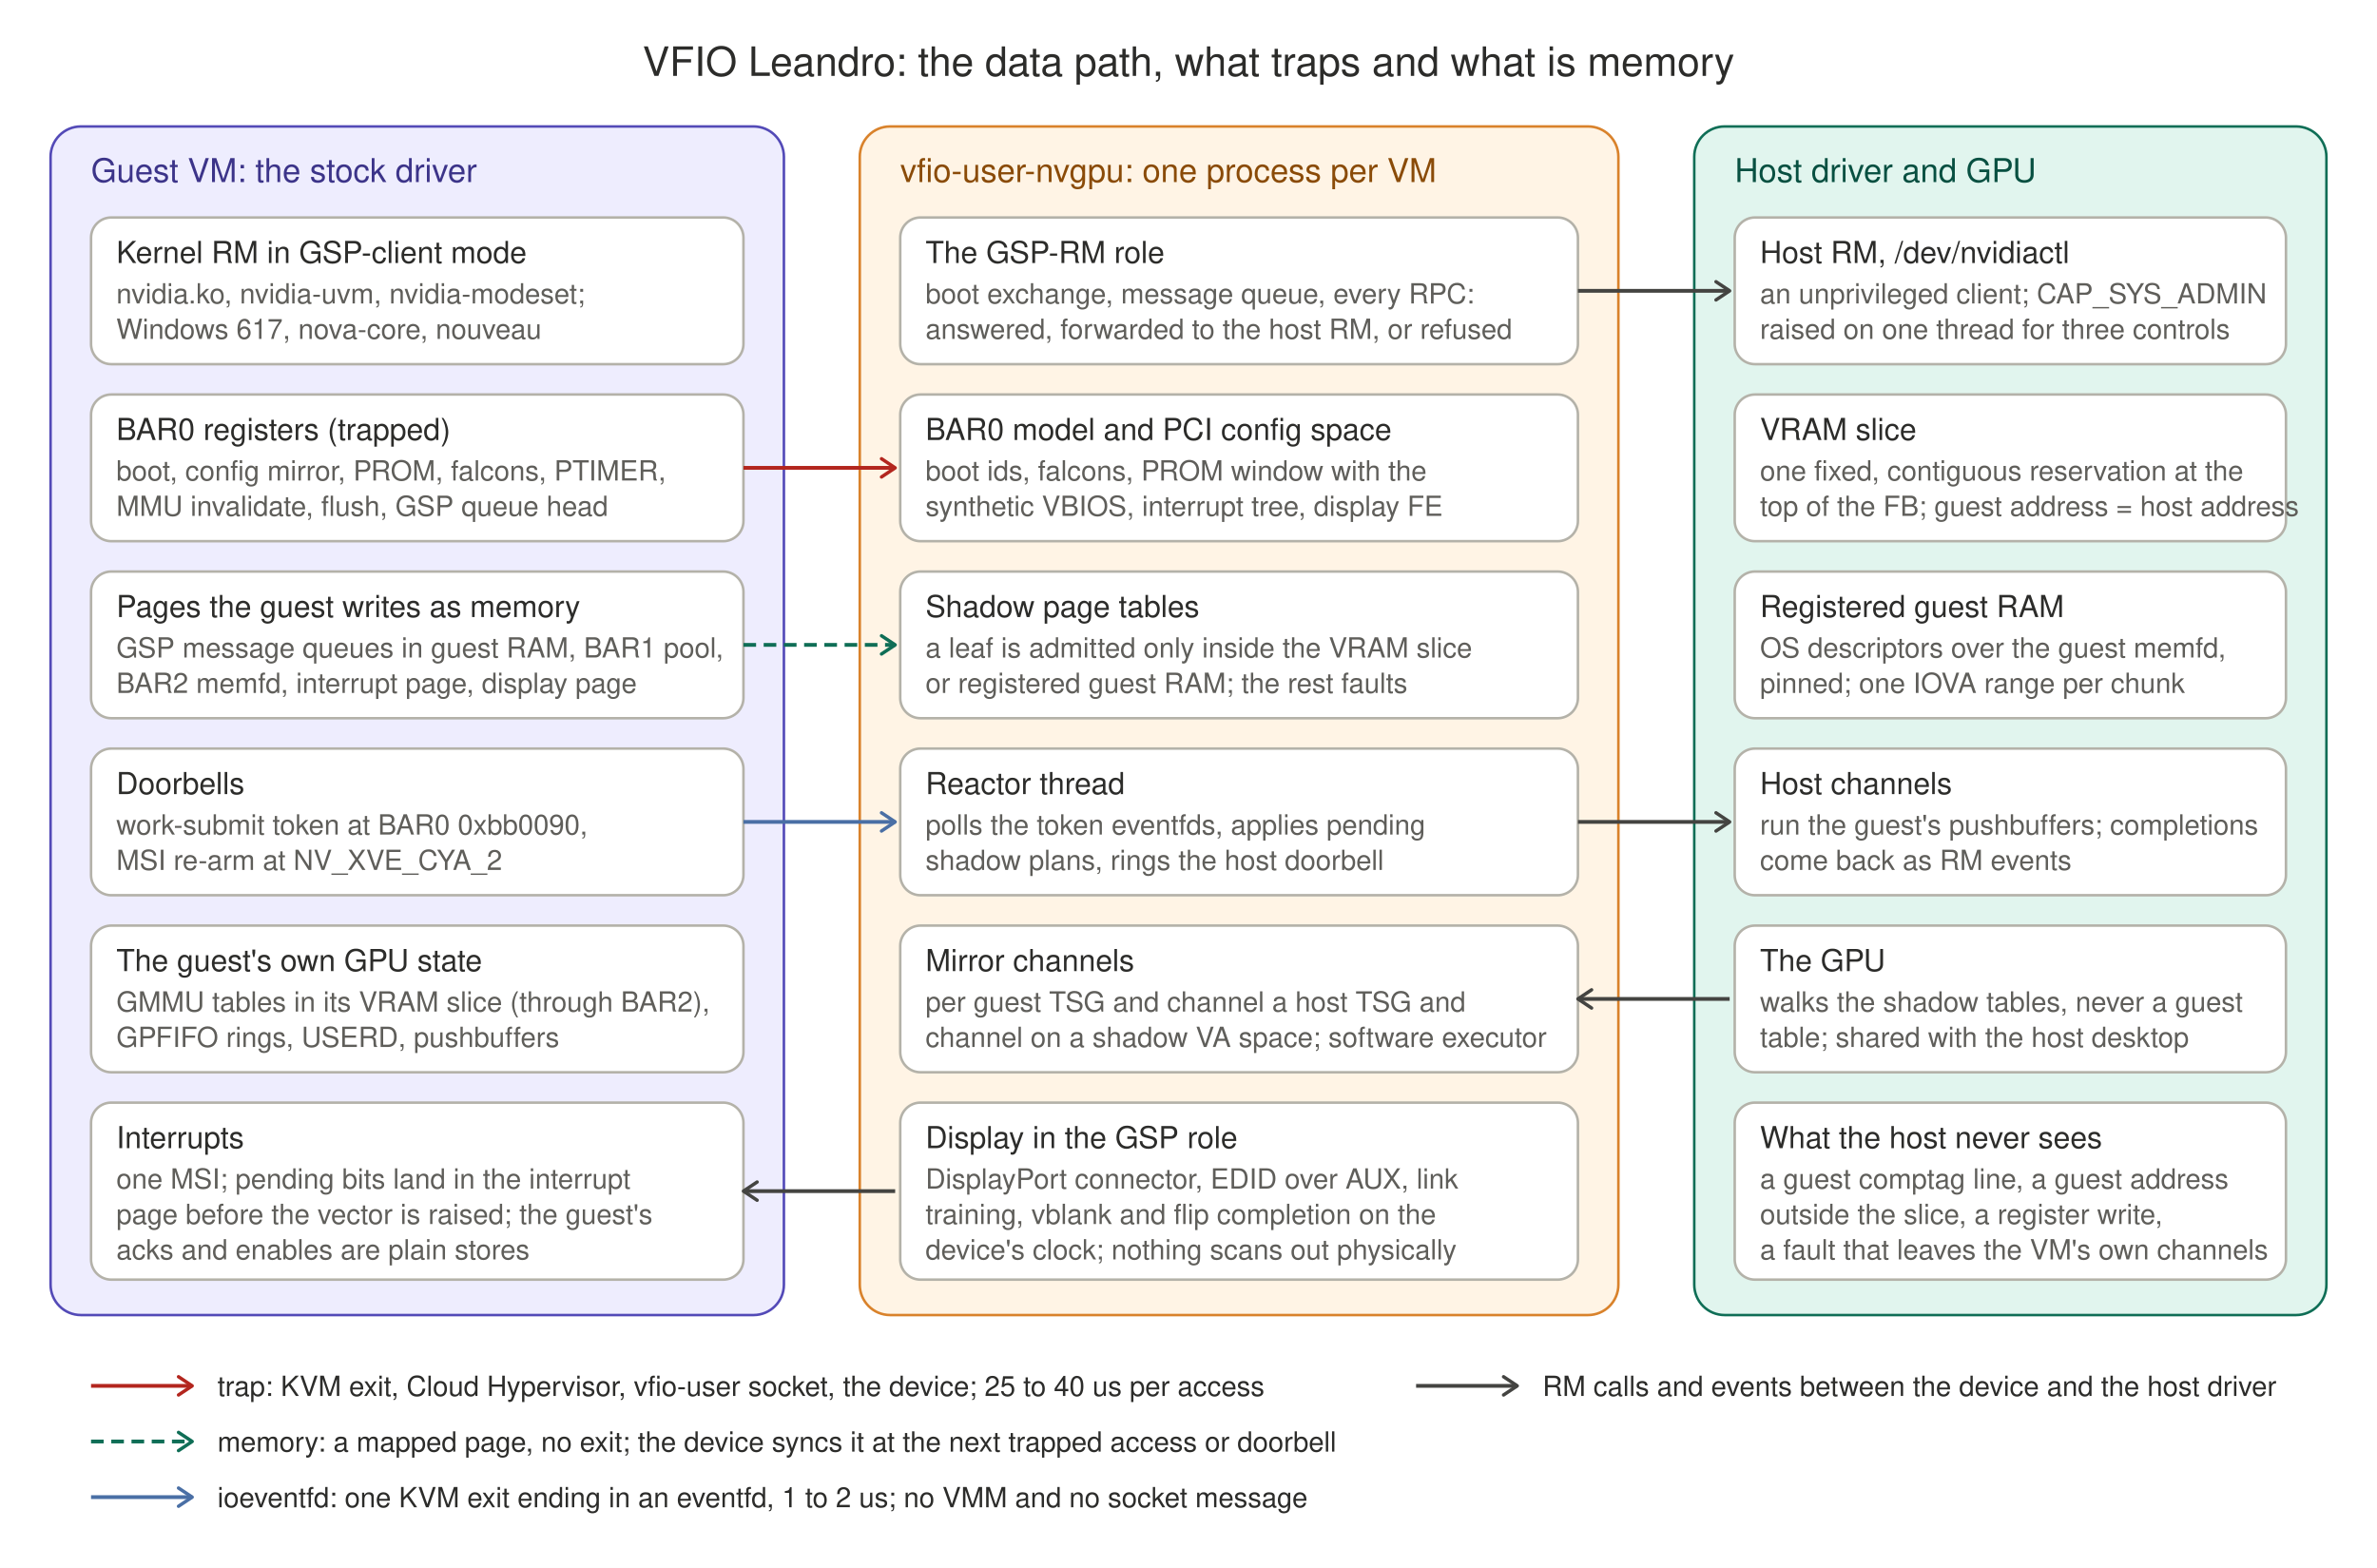
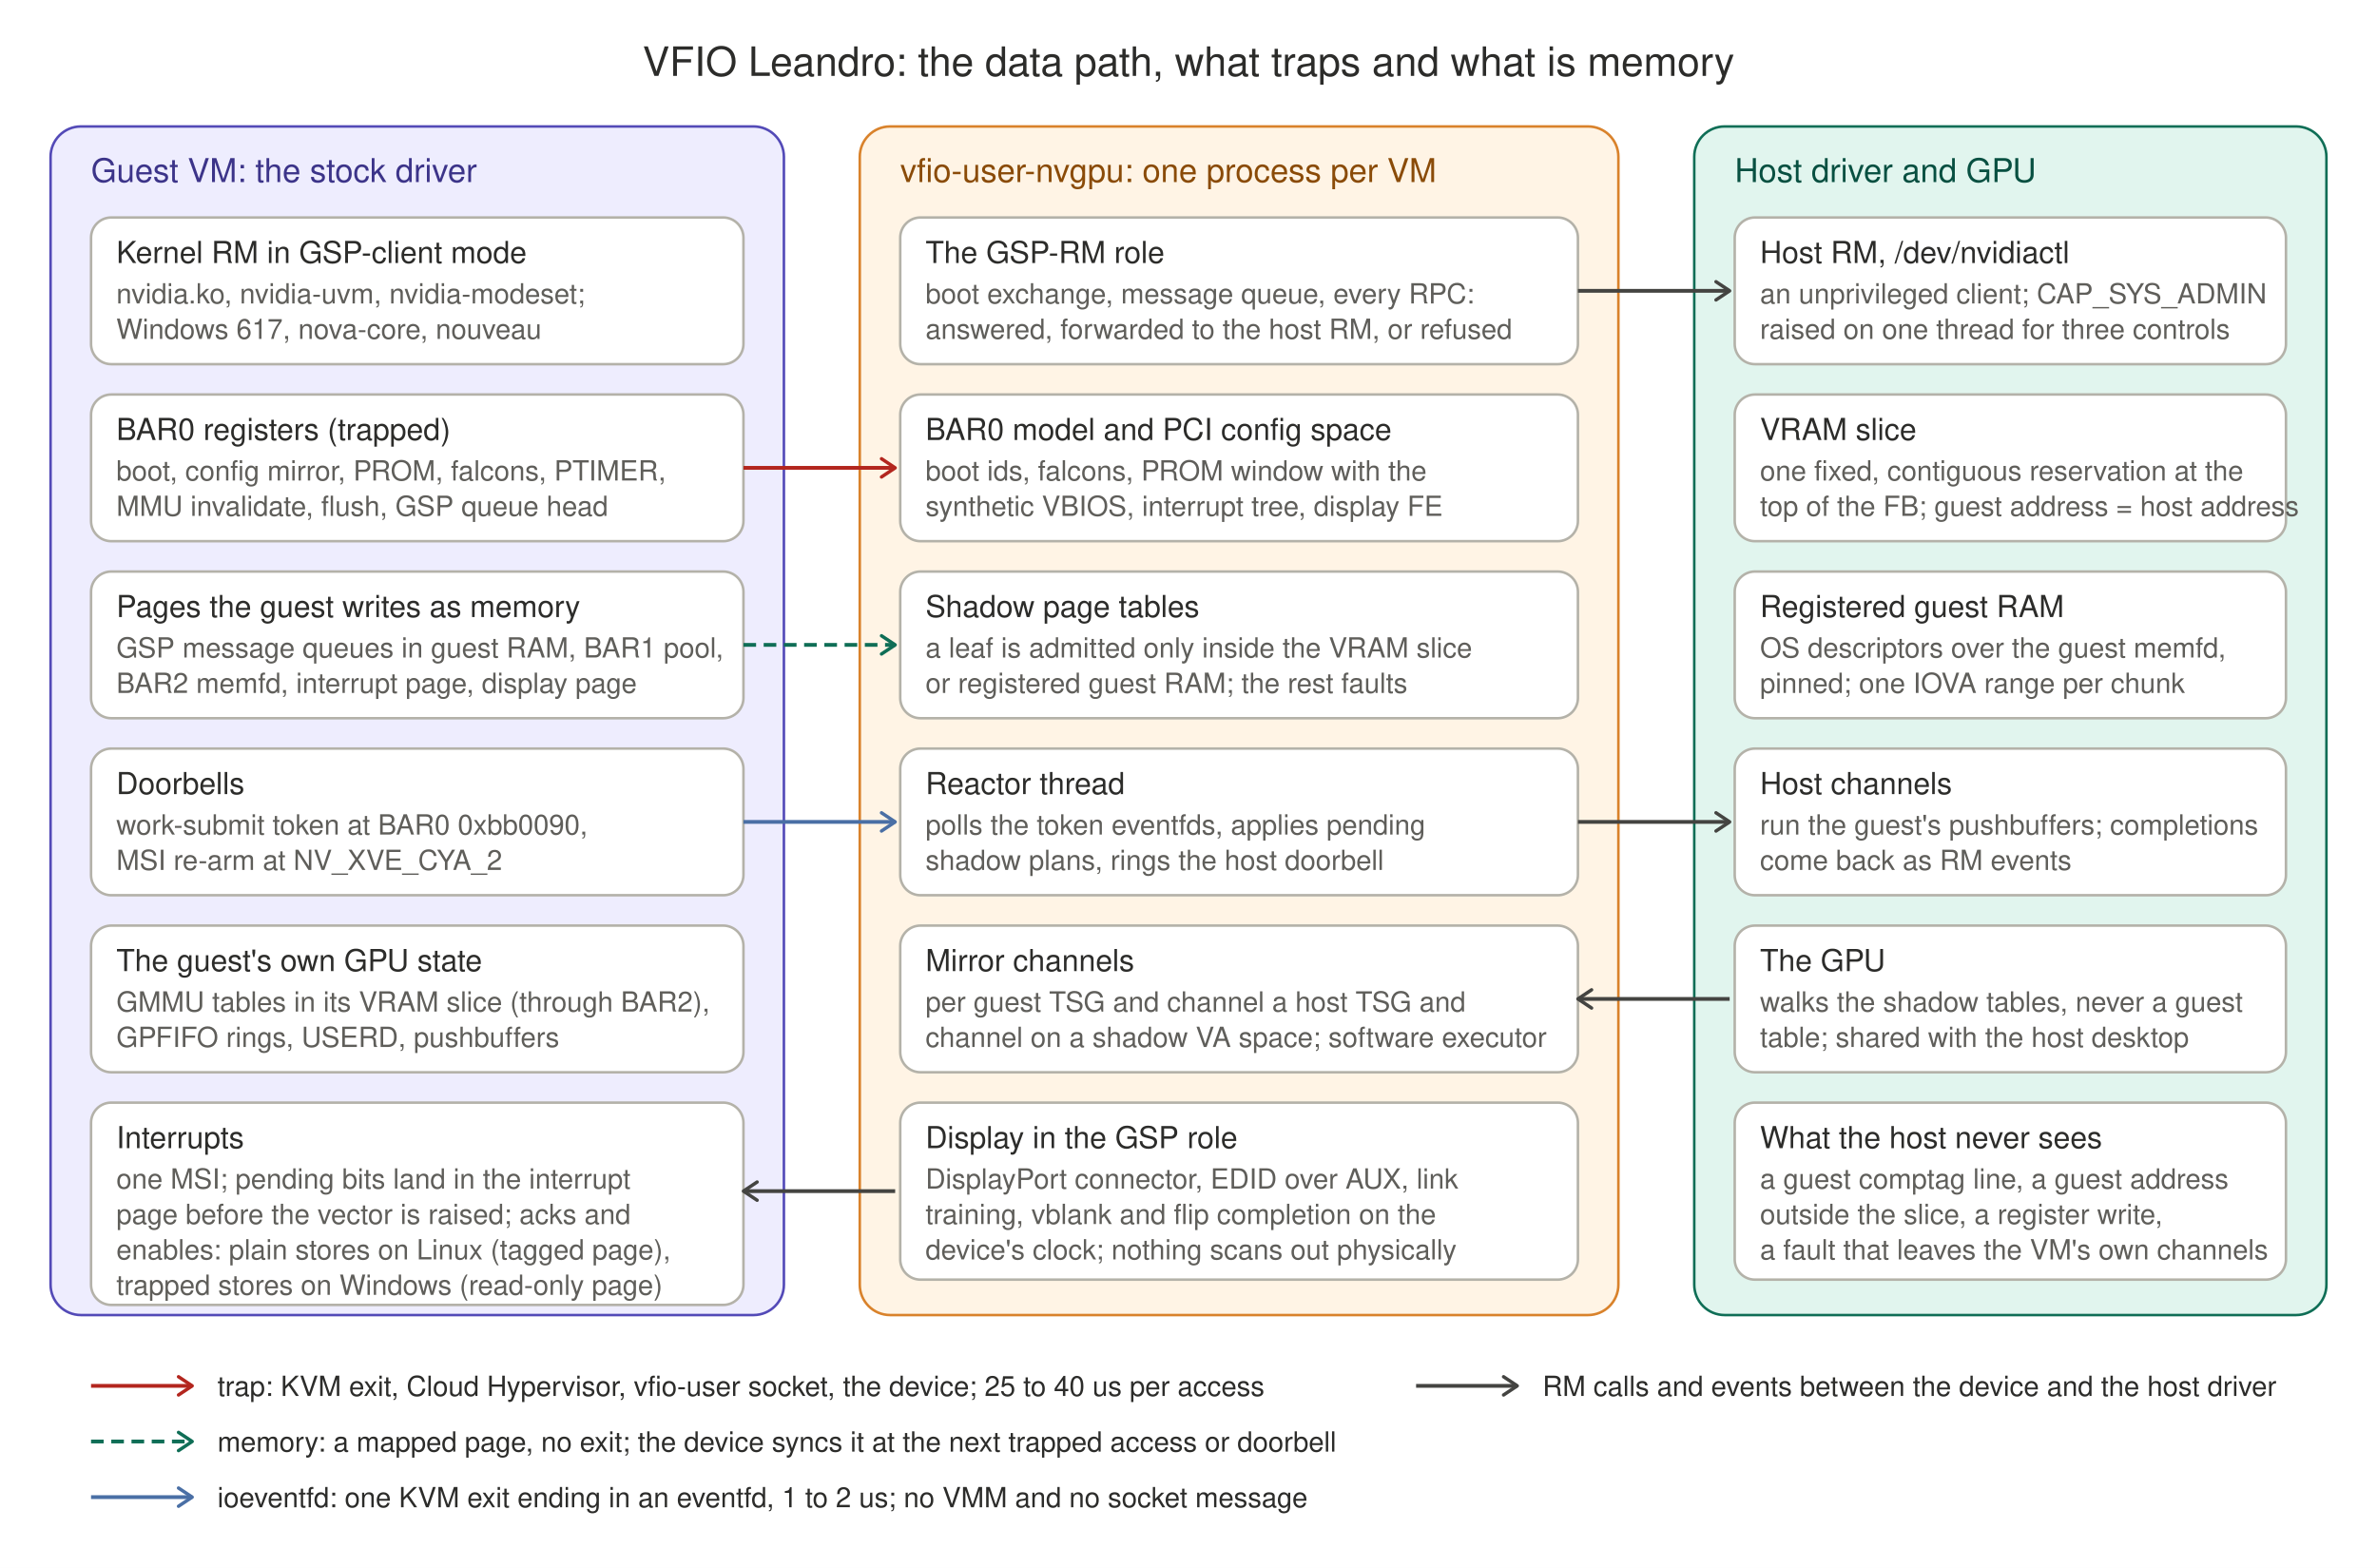
<svg xmlns="http://www.w3.org/2000/svg" width="940" height="620" viewBox="0 0 940 620" role="img">
  <rect x="0" y="0" width="940" height="620" fill="#FFFFFF" />
  <defs>
    <marker id="arrow" viewBox="0 0 10 10" refX="8" refY="5" markerWidth="6" markerHeight="6" orient="auto-start-reverse">
      <path d="M2 1L8 5L2 9" fill="none" stroke="#444441" stroke-width="1.5" stroke-linecap="round" stroke-linejoin="round" />
    </marker>
    <marker id="arrow-trap" viewBox="0 0 10 10" refX="8" refY="5" markerWidth="6" markerHeight="6" orient="auto-start-reverse">
      <path d="M2 1L8 5L2 9" fill="none" stroke="#B3261E" stroke-width="1.5" stroke-linecap="round" stroke-linejoin="round" />
    </marker>
    <marker id="arrow-mem" viewBox="0 0 10 10" refX="8" refY="5" markerWidth="6" markerHeight="6" orient="auto-start-reverse">
      <path d="M2 1L8 5L2 9" fill="none" stroke="#0F6E56" stroke-width="1.5" stroke-linecap="round" stroke-linejoin="round" />
    </marker>
    <marker id="arrow-fd" viewBox="0 0 10 10" refX="8" refY="5" markerWidth="6" markerHeight="6" orient="auto-start-reverse">
      <path d="M2 1L8 5L2 9" fill="none" stroke="#4A6FA5" stroke-width="1.5" stroke-linecap="round" stroke-linejoin="round" />
    </marker>
  </defs>
  <g font-family="Helvetica, Arial, sans-serif">
    <text x="470" y="30" text-anchor="middle" font-size="16" font-weight="500" fill="#2C2C2A">VFIO Leandro: the data path, what traps and what is memory</text>
    <rect x="20" y="50" width="290" height="470" rx="12" fill="#EEEDFE" stroke="#534AB7" />
    <text x="36" y="72" font-size="13" font-weight="500" fill="#3C3489">Guest VM: the stock driver</text>
    <rect x="36" y="86" width="258" height="58" rx="8" fill="#FFFFFF" stroke="#B4B2A9" />
    <text x="46" y="104" font-size="12" font-weight="500" fill="#2C2C2A">Kernel RM in GSP-client mode</text>
    <text x="46" y="120" font-size="11" fill="#5F5E5A">nvidia.ko, nvidia-uvm, nvidia-modeset;</text>
    <text x="46" y="134" font-size="11" fill="#5F5E5A">Windows 617, nova-core, nouveau</text>
    <rect x="36" y="156" width="258" height="58" rx="8" fill="#FFFFFF" stroke="#B4B2A9" />
    <text x="46" y="174" font-size="12" font-weight="500" fill="#2C2C2A">BAR0 registers (trapped)</text>
    <text x="46" y="190" font-size="11" fill="#5F5E5A">boot, config mirror, PROM, falcons, PTIMER,</text>
    <text x="46" y="204" font-size="11" fill="#5F5E5A">MMU invalidate, flush, GSP queue head</text>
    <rect x="36" y="226" width="258" height="58" rx="8" fill="#FFFFFF" stroke="#B4B2A9" />
    <text x="46" y="244" font-size="12" font-weight="500" fill="#2C2C2A">Pages the guest writes as memory</text>
    <text x="46" y="260" font-size="11" fill="#5F5E5A">GSP message queues in guest RAM, BAR1 pool,</text>
    <text x="46" y="274" font-size="11" fill="#5F5E5A">BAR2 memfd, interrupt page, display page</text>
    <rect x="36" y="296" width="258" height="58" rx="8" fill="#FFFFFF" stroke="#B4B2A9" />
    <text x="46" y="314" font-size="12" font-weight="500" fill="#2C2C2A">Doorbells</text>
    <text x="46" y="330" font-size="11" fill="#5F5E5A">work-submit token at BAR0 0xbb0090,</text>
    <text x="46" y="344" font-size="11" fill="#5F5E5A">MSI re-arm at NV_XVE_CYA_2</text>
    <rect x="36" y="366" width="258" height="58" rx="8" fill="#FFFFFF" stroke="#B4B2A9" />
    <text x="46" y="384" font-size="12" font-weight="500" fill="#2C2C2A">The guest's own GPU state</text>
    <text x="46" y="400" font-size="11" fill="#5F5E5A">GMMU tables in its VRAM slice (through BAR2),</text>
    <text x="46" y="414" font-size="11" fill="#5F5E5A">GPFIFO rings, USERD, pushbuffers</text>
-     <rect x="36" y="436" width="258" height="70" rx="8" fill="#FFFFFF" stroke="#B4B2A9" />
+     <rect x="36" y="436" width="258" height="80" rx="8" fill="#FFFFFF" stroke="#B4B2A9" />
    <text x="46" y="454" font-size="12" font-weight="500" fill="#2C2C2A">Interrupts</text>
    <text x="46" y="470" font-size="11" fill="#5F5E5A">one MSI; pending bits land in the interrupt</text>
-     <text x="46" y="484" font-size="11" fill="#5F5E5A">page before the vector is raised; the guest's</text>
-     <text x="46" y="498" font-size="11" fill="#5F5E5A">acks and enables are plain stores</text>
+     <text x="46" y="484" font-size="11" fill="#5F5E5A">page before the vector is raised; acks and</text>
+     <text x="46" y="498" font-size="11" fill="#5F5E5A">enables: plain stores on Linux (tagged page),</text>
+     <text x="46" y="512" font-size="11" fill="#5F5E5A">trapped stores on Windows (read-only page)</text>
    <rect x="340" y="50" width="300" height="470" rx="12" fill="#FFF4E5" stroke="#D9822B" />
    <text x="356" y="72" font-size="13" font-weight="500" fill="#8A4B08">vfio-user-nvgpu: one process per VM</text>
    <rect x="356" y="86" width="268" height="58" rx="8" fill="#FFFFFF" stroke="#B4B2A9" />
    <text x="366" y="104" font-size="12" font-weight="500" fill="#2C2C2A">The GSP-RM role</text>
    <text x="366" y="120" font-size="11" fill="#5F5E5A">boot exchange, message queue, every RPC:</text>
    <text x="366" y="134" font-size="11" fill="#5F5E5A">answered, forwarded to the host RM, or refused</text>
    <rect x="356" y="156" width="268" height="58" rx="8" fill="#FFFFFF" stroke="#B4B2A9" />
    <text x="366" y="174" font-size="12" font-weight="500" fill="#2C2C2A">BAR0 model and PCI config space</text>
    <text x="366" y="190" font-size="11" fill="#5F5E5A">boot ids, falcons, PROM window with the</text>
    <text x="366" y="204" font-size="11" fill="#5F5E5A">synthetic VBIOS, interrupt tree, display FE</text>
    <rect x="356" y="226" width="268" height="58" rx="8" fill="#FFFFFF" stroke="#B4B2A9" />
    <text x="366" y="244" font-size="12" font-weight="500" fill="#2C2C2A">Shadow page tables</text>
    <text x="366" y="260" font-size="11" fill="#5F5E5A">a leaf is admitted only inside the VRAM slice</text>
    <text x="366" y="274" font-size="11" fill="#5F5E5A">or registered guest RAM; the rest faults</text>
    <rect x="356" y="296" width="268" height="58" rx="8" fill="#FFFFFF" stroke="#B4B2A9" />
    <text x="366" y="314" font-size="12" font-weight="500" fill="#2C2C2A">Reactor thread</text>
    <text x="366" y="330" font-size="11" fill="#5F5E5A">polls the token eventfds, applies pending</text>
    <text x="366" y="344" font-size="11" fill="#5F5E5A">shadow plans, rings the host doorbell</text>
    <rect x="356" y="366" width="268" height="58" rx="8" fill="#FFFFFF" stroke="#B4B2A9" />
    <text x="366" y="384" font-size="12" font-weight="500" fill="#2C2C2A">Mirror channels</text>
    <text x="366" y="400" font-size="11" fill="#5F5E5A">per guest TSG and channel a host TSG and</text>
    <text x="366" y="414" font-size="11" fill="#5F5E5A">channel on a shadow VA space; software executor</text>
    <rect x="356" y="436" width="268" height="70" rx="8" fill="#FFFFFF" stroke="#B4B2A9" />
    <text x="366" y="454" font-size="12" font-weight="500" fill="#2C2C2A">Display in the GSP role</text>
    <text x="366" y="470" font-size="11" fill="#5F5E5A">DisplayPort connector, EDID over AUX, link</text>
    <text x="366" y="484" font-size="11" fill="#5F5E5A">training, vblank and flip completion on the</text>
    <text x="366" y="498" font-size="11" fill="#5F5E5A">device's clock; nothing scans out physically</text>
    <rect x="670" y="50" width="250" height="470" rx="12" fill="#E1F5EE" stroke="#0F6E56" />
    <text x="686" y="72" font-size="13" font-weight="500" fill="#085041">Host driver and GPU</text>
    <rect x="686" y="86" width="218" height="58" rx="8" fill="#FFFFFF" stroke="#B4B2A9" />
    <text x="696" y="104" font-size="12" font-weight="500" fill="#2C2C2A">Host RM, /dev/nvidiactl</text>
    <text x="696" y="120" font-size="11" fill="#5F5E5A">an unprivileged client; CAP_SYS_ADMIN</text>
    <text x="696" y="134" font-size="11" fill="#5F5E5A">raised on one thread for three controls</text>
    <rect x="686" y="156" width="218" height="58" rx="8" fill="#FFFFFF" stroke="#B4B2A9" />
    <text x="696" y="174" font-size="12" font-weight="500" fill="#2C2C2A">VRAM slice</text>
    <text x="696" y="190" font-size="11" fill="#5F5E5A">one fixed, contiguous reservation at the</text>
    <text x="696" y="204" font-size="11" fill="#5F5E5A">top of the FB; guest address = host address</text>
    <rect x="686" y="226" width="218" height="58" rx="8" fill="#FFFFFF" stroke="#B4B2A9" />
    <text x="696" y="244" font-size="12" font-weight="500" fill="#2C2C2A">Registered guest RAM</text>
    <text x="696" y="260" font-size="11" fill="#5F5E5A">OS descriptors over the guest memfd,</text>
    <text x="696" y="274" font-size="11" fill="#5F5E5A">pinned; one IOVA range per chunk</text>
    <rect x="686" y="296" width="218" height="58" rx="8" fill="#FFFFFF" stroke="#B4B2A9" />
    <text x="696" y="314" font-size="12" font-weight="500" fill="#2C2C2A">Host channels</text>
    <text x="696" y="330" font-size="11" fill="#5F5E5A">run the guest's pushbuffers; completions</text>
    <text x="696" y="344" font-size="11" fill="#5F5E5A">come back as RM events</text>
    <rect x="686" y="366" width="218" height="58" rx="8" fill="#FFFFFF" stroke="#B4B2A9" />
    <text x="696" y="384" font-size="12" font-weight="500" fill="#2C2C2A">The GPU</text>
    <text x="696" y="400" font-size="11" fill="#5F5E5A">walks the shadow tables, never a guest</text>
    <text x="696" y="414" font-size="11" fill="#5F5E5A">table; shared with the host desktop</text>
    <rect x="686" y="436" width="218" height="70" rx="8" fill="#FFFFFF" stroke="#B4B2A9" />
    <text x="696" y="454" font-size="12" font-weight="500" fill="#2C2C2A">What the host never sees</text>
    <text x="696" y="470" font-size="11" fill="#5F5E5A">a guest comptag line, a guest address</text>
    <text x="696" y="484" font-size="11" fill="#5F5E5A">outside the slice, a register write,</text>
    <text x="696" y="498" font-size="11" fill="#5F5E5A">a fault that leaves the VM's own channels</text>
    <line x1="294" y1="185" x2="354" y2="185" stroke="#B3261E" stroke-width="1.5" marker-end="url(#arrow-trap)" />
    <line x1="294" y1="255" x2="354" y2="255" stroke="#0F6E56" stroke-width="1.5" stroke-dasharray="5 3" marker-end="url(#arrow-mem)" />
    <line x1="294" y1="325" x2="354" y2="325" stroke="#4A6FA5" stroke-width="1.5" marker-end="url(#arrow-fd)" />
    <line x1="354" y1="471" x2="294" y2="471" stroke="#444441" stroke-width="1.5" marker-end="url(#arrow)" />
    <line x1="624" y1="115" x2="684" y2="115" stroke="#444441" stroke-width="1.5" marker-end="url(#arrow)" />
    <line x1="624" y1="325" x2="684" y2="325" stroke="#444441" stroke-width="1.5" marker-end="url(#arrow)" />
    <line x1="684" y1="395" x2="624" y2="395" stroke="#444441" stroke-width="1.5" marker-end="url(#arrow)" />
    <line x1="36" y1="548" x2="76" y2="548" stroke="#B3261E" stroke-width="1.5" marker-end="url(#arrow-trap)" />
    <text x="86" y="552" font-size="11" fill="#2C2C2A">trap: KVM exit, Cloud Hypervisor, vfio-user socket, the device; 25 to 40 us per access</text>
    <line x1="36" y1="570" x2="76" y2="570" stroke="#0F6E56" stroke-width="1.5" stroke-dasharray="5 3" marker-end="url(#arrow-mem)" />
    <text x="86" y="574" font-size="11" fill="#2C2C2A">memory: a mapped page, no exit; the device syncs it at the next trapped access or doorbell</text>
    <line x1="36" y1="592" x2="76" y2="592" stroke="#4A6FA5" stroke-width="1.5" marker-end="url(#arrow-fd)" />
    <text x="86" y="596" font-size="11" fill="#2C2C2A">ioeventfd: one KVM exit ending in an eventfd, 1 to 2 us; no VMM and no socket message</text>
    <line x1="560" y1="548" x2="600" y2="548" stroke="#444441" stroke-width="1.5" marker-end="url(#arrow)" />
    <text x="610" y="552" font-size="11" fill="#2C2C2A">RM calls and events between the device and the host driver</text>
  </g>
</svg>
